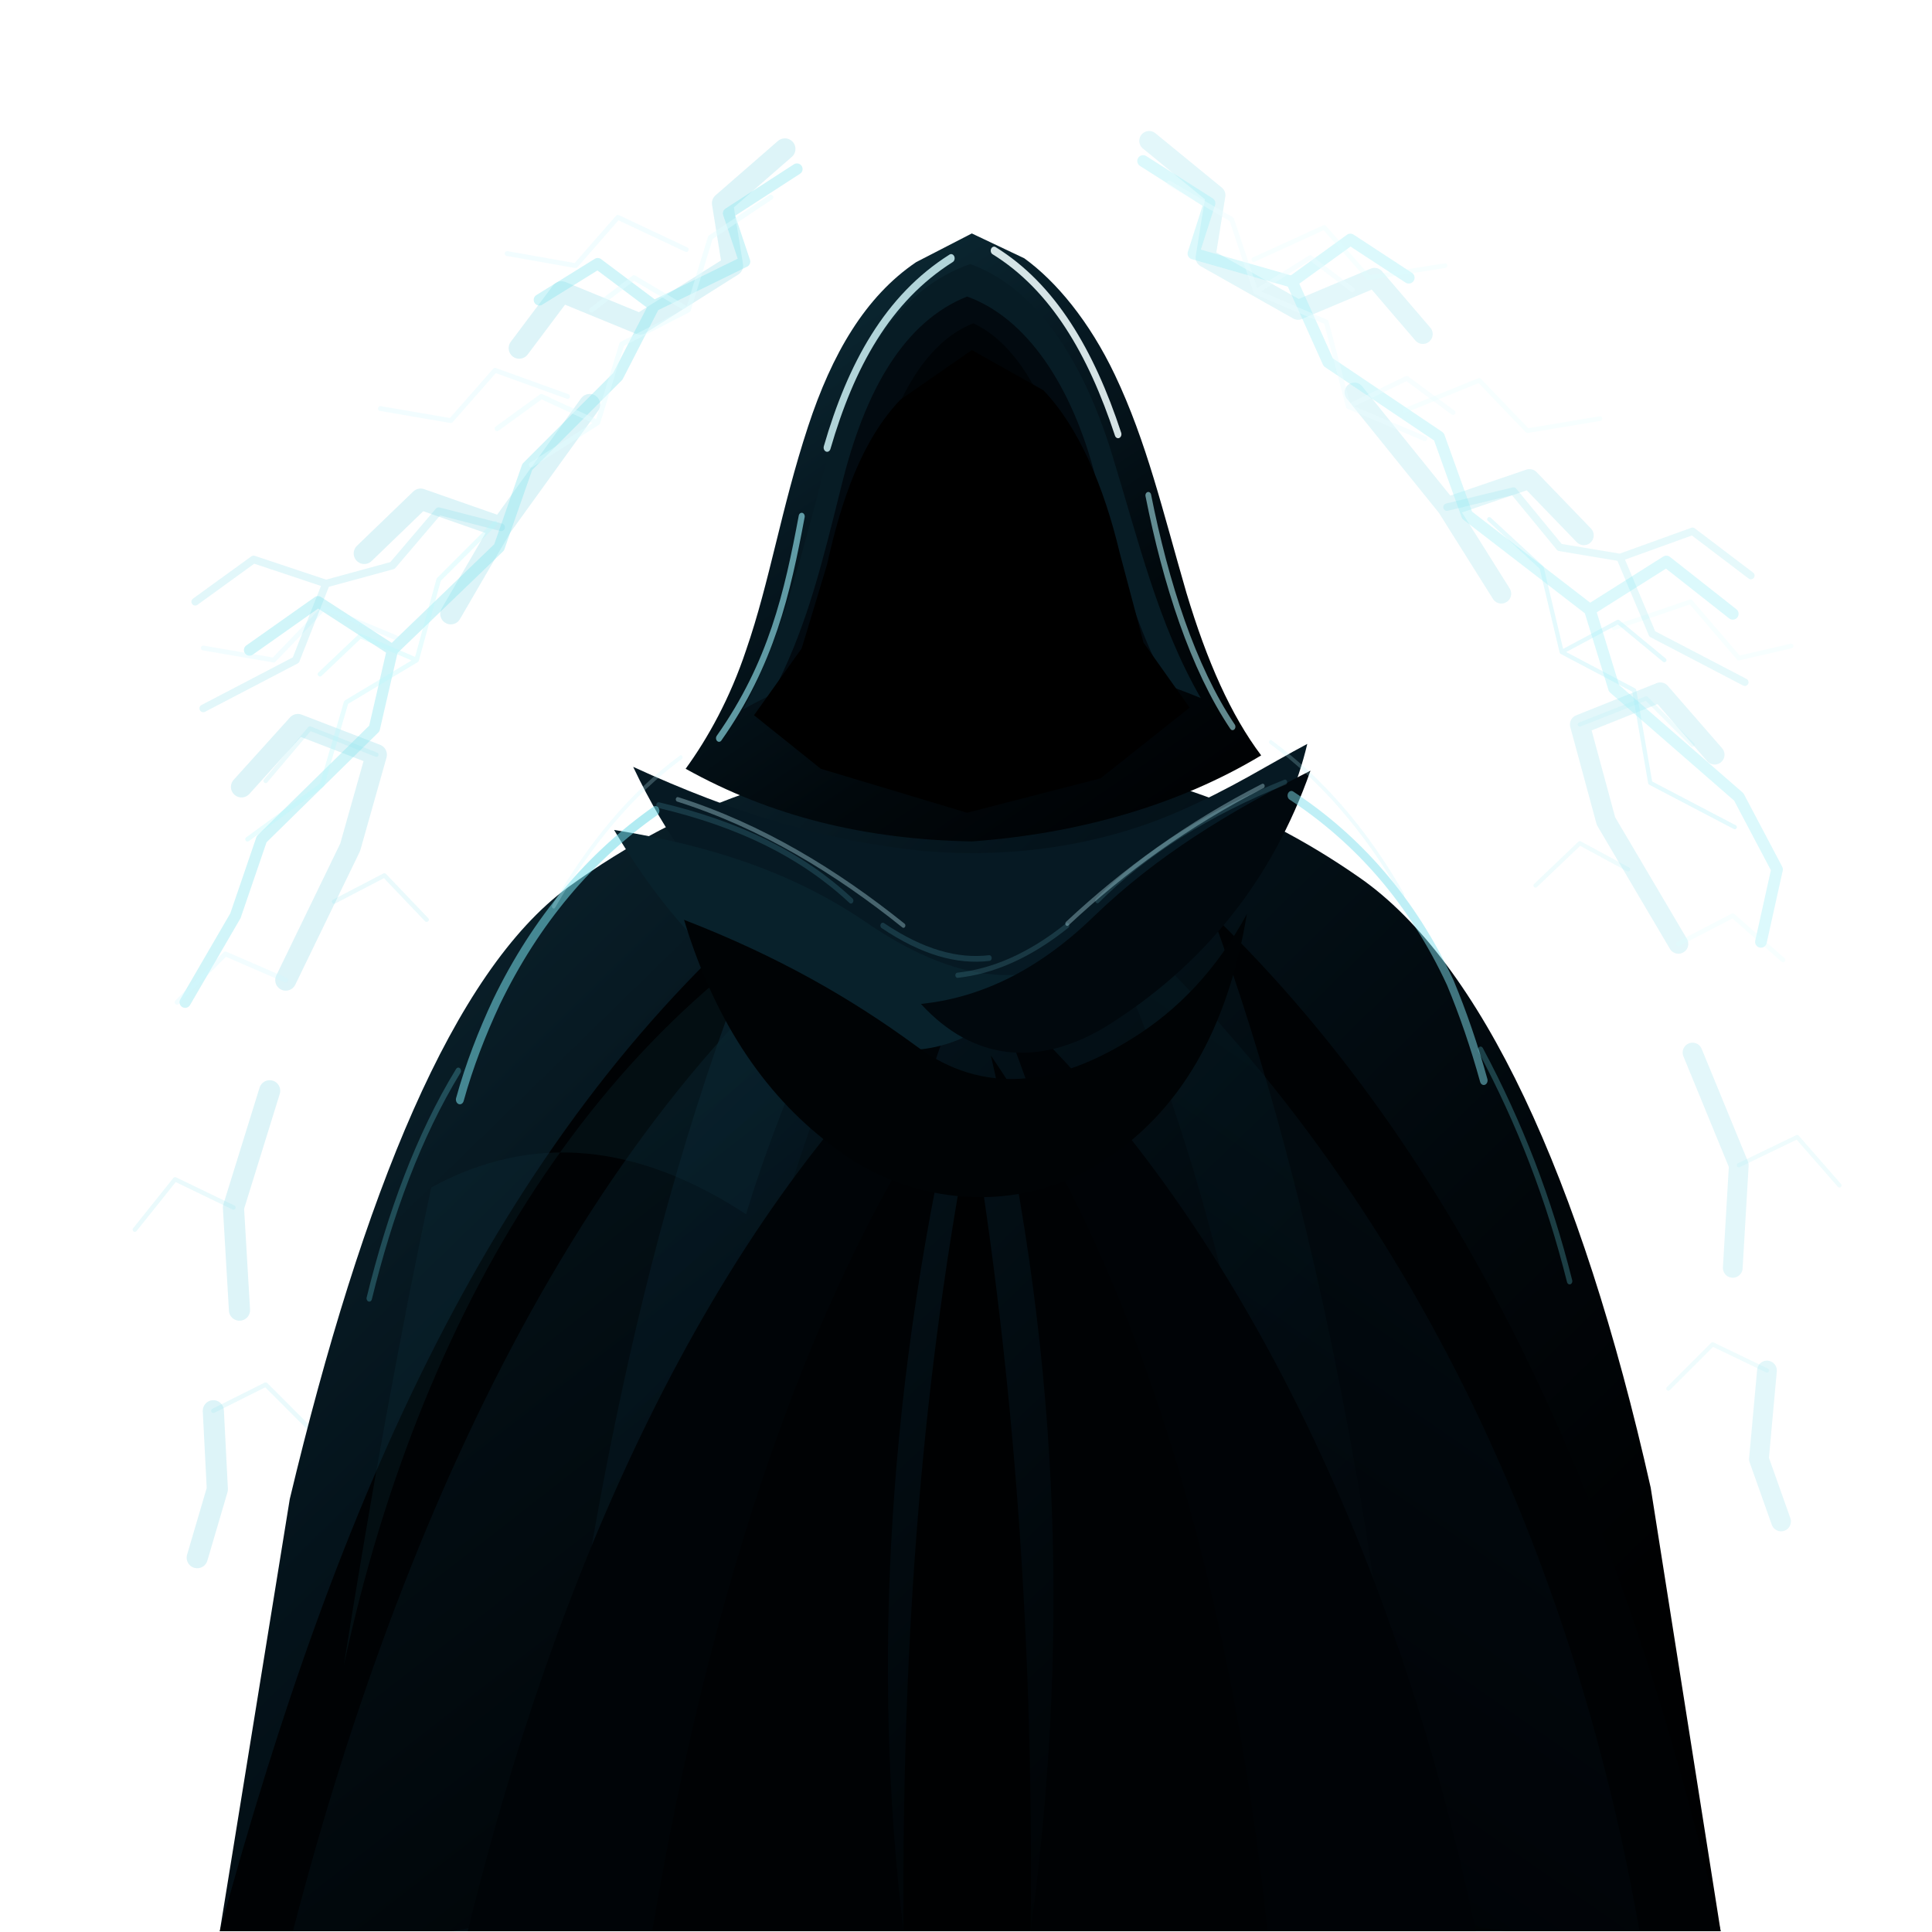
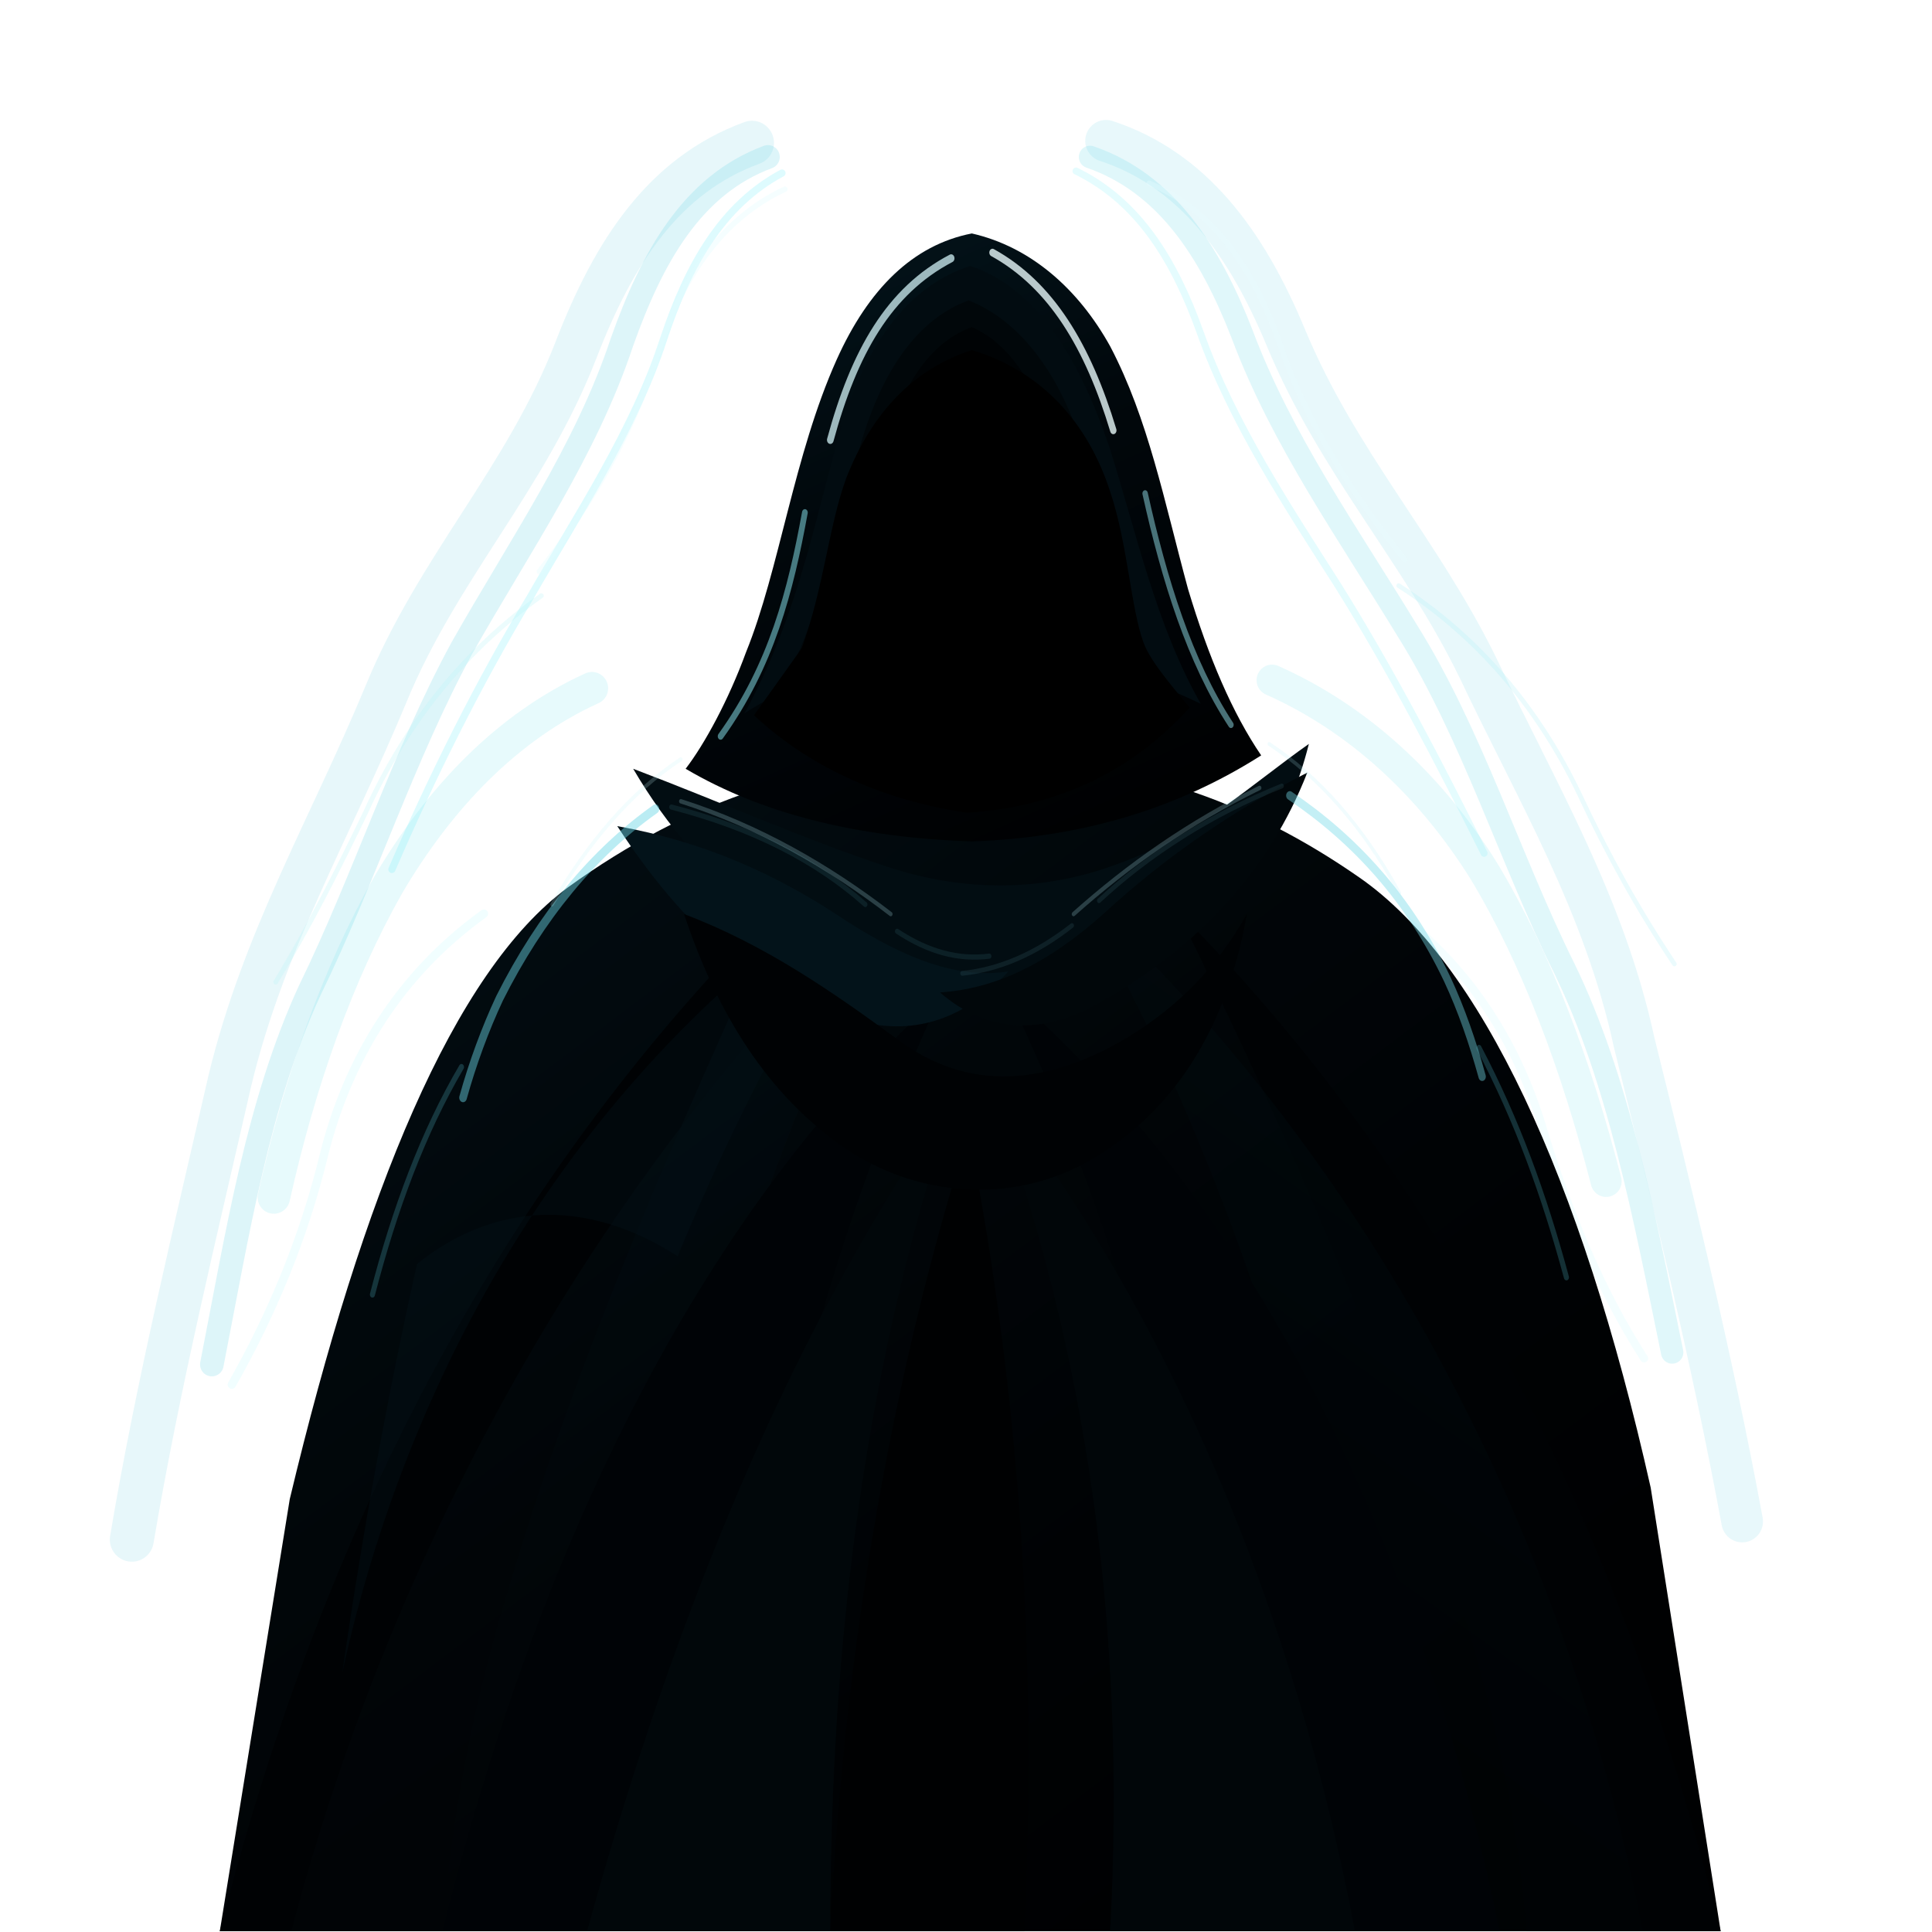
- <svg xmlns="http://www.w3.org/2000/svg" viewBox="0 0 96 96" role="img" aria-labelledby="v2011-title v2011-desc" data-brand-v20-candidate="v20.11-reference-volumetric-cowl" data-brand-reference-decision="not-reference-approved">
+ <svg xmlns="http://www.w3.org/2000/svg" viewBox="0 0 96 96" role="img" aria-labelledby="v2012-title v2012-desc" data-brand-v20-candidate="v20.12-reference-spectral-volume" data-brand-reference-decision="not-reference-approved">
  <defs>
-     <linearGradient id="c11" x1="21" y1="38" x2="68" y2="96" gradientUnits="userSpaceOnUse">
-       <stop stop-color="#0a202a" />
-       <stop offset=".28" stop-color="#04131b" />
-       <stop offset=".7" stop-color="#01070b" />
+     <linearGradient id="c12" x1="25" y1="37" x2="62" y2="96" gradientUnits="userSpaceOnUse">
+       <stop stop-color="#020c11" />
+       <stop offset=".34" stop-color="#010609" />
+       <stop offset=".72" stop-color="#000204" />
      <stop offset="1" stop-color="#000102" />
    </linearGradient>
-     <linearGradient id="h11" x1="39" y1="7" x2="57" y2="39" gradientUnits="userSpaceOnUse">
-       <stop stop-color="#0d2c37" />
-       <stop offset=".35" stop-color="#061821" />
-       <stop offset=".72" stop-color="#01080c" />
+     <linearGradient id="h12" x1="42" y1="7" x2="54" y2="39" gradientUnits="userSpaceOnUse">
+       <stop stop-color="#03131a" />
+       <stop offset=".38" stop-color="#01080c" />
+       <stop offset=".75" stop-color="#000306" />
+       <stop offset="1" stop-color="#000102" />
+     </linearGradient>
+     <linearGradient id="l12" x1="11" y1="45" x2="43" y2="96" gradientUnits="userSpaceOnUse">
+       <stop stop-color="#03131a" />
+       <stop offset=".5" stop-color="#01070a" />
      <stop offset="1" stop-color="#000204" />
    </linearGradient>
-     <linearGradient id="l11" x1="10" y1="45" x2="43" y2="96" gradientUnits="userSpaceOnUse">
-       <stop stop-color="#0c2e39" />
-       <stop offset=".45" stop-color="#051720" />
-       <stop offset="1" stop-color="#000204" />
-     </linearGradient>
-     <linearGradient id="r11" x1="84" y1="44" x2="54" y2="96" gradientUnits="userSpaceOnUse">
-       <stop stop-color="#092731" />
-       <stop offset=".48" stop-color="#031119" />
+     <linearGradient id="r12" x1="85" y1="44" x2="54" y2="96" gradientUnits="userSpaceOnUse">
+       <stop stop-color="#021017" />
+       <stop offset=".5" stop-color="#010609" />
      <stop offset="1" stop-color="#000204" />
    </linearGradient>
  </defs>
-   <g data-brand-field-rear="" data-brand-depth="far" aria-hidden="true" fill="none" stroke-linecap="round" stroke-linejoin="round">
-     <path d="M39 7.4L35.9 10.1L36.4 13.2L31.8 16.1M29.3 20.1L24.9 26.2L22.4 30.5M18.7 37.5L17.4 42.1L14.2 48.7M13.4 54.2L11.6 60L11.9 65.1M10.6 70.1L10.8 74L9.8 77.4M31.8 16.1L27.9 14.5L25.8 17.3M24.9 26.2L20.9 24.8L18.1 27.5M18.7 37.5L14.8 36L12 39.1" stroke="#39bdd7" stroke-opacity=".17" stroke-width="1.05" />
-     <path d="M57.1 7L60.4 9.7L59.9 12.8L64.5 15.4M67.3 19.5L71.9 25.2L74.6 29.5M78.5 36L79.8 40.8L83.4 46.9M84.1 52.3L86.4 57.9L86.1 63M87.8 68.1L87.4 72.5L88.5 75.6M64.5 15.4L68.3 13.8L70.7 16.6M71.9 25.2L76 23.8L78.7 26.6M78.5 36L82.5 34.4L85.2 37.5" stroke="#4cc9df" stroke-opacity=".16" stroke-width=".98" />
-     <path d="M39.6 8.4L36.2 10.6L37 13L32.5 15.2L30.7 18.7L26.2 23.2L24.8 27.2L19.5 32.3L18.6 36.2L13 41.7L11.7 45.5L9.2 49.8M32.5 15.2L29.7 13.1L26.8 14.9M19.5 32.3L15.8 29.9L12.4 32.3" stroke="#7ae2ee" stroke-opacity=".34" stroke-width=".56" />
-     <path d="M56.8 8L60.1 10.1L59.3 12.6L64.2 14L66 18L71.5 21.7L72.9 25.6L79 30.3L80.2 34.2L86.4 39.6L88.3 43.2L87.5 46.8M64.2 14L67.1 11.9L70 13.8M79 30.3L82.8 27.9L86.1 30.5" stroke="#91eaf3" stroke-opacity=".32" stroke-width=".58" />
-     <path d="M34.1 12.4L30.7 10.8L28.6 13.2L25.2 12.6M28.2 19.7L24.6 18.4L22.4 20.9L18.9 20.3M19.7 31.7L16.1 30.2L13.6 32.8L10.1 32.2M14.2 48.7L11.2 47.4L8.8 49.8" stroke="#cffaff" stroke-opacity=".25" stroke-width=".24" />
-     <path d="M62.3 12.9L65.8 11.3L68 13.8L71.8 13.2M69.8 20.4L73.5 18.9L75.9 21.4L79.5 20.8M80.2 31.2L84 29.9L86.4 32.7L89 32.1M83.4 46.9L86.1 45.5L88.6 47.7" stroke="#dcfdff" stroke-opacity=".23" stroke-width=".23" />
-     <path d="M18.7 37.5L15.4 36.2L13.2 38.8M16.6 44.8L19.1 43.5L21.2 45.7M11.6 60L8.7 58.6L6.7 61.1M10.6 70.1L13.2 68.8L15.4 71" stroke="#8ce8f2" stroke-opacity=".18" stroke-width=".22" />
-     <path d="M78.5 36L81.8 34.7L84.1 37M80.9 43.2L78.5 41.9L76.3 44M86.4 57.9L89.3 56.5L91.4 58.9M87.8 68.1L85.1 66.8L82.9 69" stroke="#a0eef6" stroke-opacity=".17" stroke-width=".21" />
-     <path d="M24.9 26.2L21.8 25.4L19.5 28.1L16.2 29L14.7 32.8L10.1 35.2M16.2 29L12.6 27.8L9.7 29.9" stroke="#65d5e5" stroke-opacity=".19" stroke-width=".38" />
-     <path d="M71.9 25.2L75.2 24.4L77.5 27.2L80.5 27.7L82.1 31.5L86.7 33.9M80.5 27.7L84.1 26.4L87 28.6" stroke="#78deeb" stroke-opacity=".18" stroke-width=".37" />
+   <g data-brand-field-rear="" data-brand-depth="far" aria-hidden="true" fill="none" stroke-linecap="round" stroke-linejoin="round" transform="translate(-1.6 0) scale(.994 1)">
+     <path d="M39.2 7.1C34.8 8.7 32.3 12.5 30.4 17.4C27.9 23.8 23.5 28.2 20.9 34.5C18.1 41.2 14.8 46.7 13.1 53.7C11.4 61.1 9.5 68.8 8.2 76.5" stroke="#36b9d5" stroke-opacity=".12" stroke-width="2.2" />
+     <path d="M40 7.8C36.2 9.2 34.2 12.8 32.7 17C30.9 22.4 27.6 27.1 24.7 32.2C21.8 37.5 19.8 43.7 17.1 49.2C14.5 54.8 13.5 61.2 12.2 67.8" stroke="#55d0e4" stroke-opacity=".2" stroke-width="1.18" />
+     <path d="M40.7 8.6C37.7 10.2 36 13.2 34.8 16.8C33.3 21.4 30.4 25.7 28.1 29.7C25.5 34 23.2 38.6 21.2 43.2" stroke="#b7f6fc" stroke-opacity=".46" stroke-width=".36" />
+     <path d="M31.2 34.2C27 36.1 23.6 39.6 21 44C18.5 48.4 16.6 53.7 15.3 59.5" stroke="#67dbea" stroke-opacity=".16" stroke-width="1.62" />
+     <path d="M25.8 45.4C21.6 48.4 19 52.6 17.8 57.4C16.8 61.5 15.2 65.3 13.2 68.8" stroke="#d0fbff" stroke-opacity=".3" stroke-width=".42" />
+     <path d="M56.9 7C61.2 8.4 63.9 12 65.9 16.8C68.5 23 72.6 27.3 75.5 33.2C78.4 39.3 81.8 44.9 83.3 51.8C85.1 59 87.2 67.5 88.7 75.6" stroke="#3dc0da" stroke-opacity=".12" stroke-width="2.08" />
+     <path d="M56.1 7.8C59.9 9.1 62.1 12.5 63.7 16.6C65.7 21.9 69 26.5 72 31.4C75.2 36.5 77.1 42.7 79.8 48.1C82.5 53.6 83.8 60.4 85.2 67.2" stroke="#5dd4e6" stroke-opacity=".19" stroke-width="1.12" />
+     <path d="M55.4 8.5C58.5 10 60.3 12.9 61.6 16.5C63.2 21 66 25.2 68.5 29.1C71.2 33.4 73.6 38 75.8 42.4" stroke="#c4f8fd" stroke-opacity=".44" stroke-width=".35" />
+     <path d="M65.2 33.8C69.5 35.7 73.1 39 75.8 43.3C78.4 47.6 80.4 52.9 81.9 58.7" stroke="#6ddcea" stroke-opacity=".16" stroke-width="1.55" />
+     <path d="M70.4 44.6C74.7 47.5 77.4 51.5 78.8 56.3C80 60.2 81.6 64.1 83.8 67.5" stroke="#d7fcff" stroke-opacity=".28" stroke-width=".4" />
  </g>
  <g data-brand-figure="" data-brand-depth="base" transform="translate(10.29 4.76) scale(.79 .95)">
-     <path data-brand-cloak="" d="M48.1 34.7C38.3 34.5 30.2 36.9 22.7 41.4C15.5 45.8 9.8 57.4 5.2 73.4L.8 96H95.2L90.8 72.8C86.4 56.5 80.1 45.3 72.5 40.9C65.6 36.9 57.8 34.5 48.1 34.7Z" fill="url(#c11)" />
+     <path data-brand-cloak="" d="M48.1 34.7C38.3 34.5 30.2 36.9 22.7 41.4C15.5 45.8 9.8 57.4 5.2 73.4L.8 96H95.2L90.8 72.8C86.4 56.5 80.1 45.3 72.5 40.9C65.6 36.9 57.8 34.5 48.1 34.7Z" fill="url(#c12)" />
    <g data-brand-folds-far="" data-brand-depth="mid">
-       <path d="M.8 96C8.2 73.4 18.1 54.6 35.6 42.1C27.3 58.1 23.4 77.3 21.5 91.8C21 94.3 18.8 95.6 15.4 96Z" fill="#000204" />
-       <path d="M95.2 96C89.5 75.3 80 56.3 63.2 42.8C70.1 58.5 73.8 76.9 75.4 91.8C75.8 94.3 78.2 95.7 81.7 96Z" fill="#000204" />
-       <path d="M5.4 96C12.7 72.6 25.2 51.3 44.1 40.7C35.4 57.5 29.3 76.2 26.5 96Z" fill="url(#l11)" opacity=".48" />
-       <path d="M90.1 96C85.9 76.1 75.3 56.2 55.2 41.5C64.8 58.1 68.7 77 67.7 96Z" fill="url(#r11)" opacity=".34" />
-       <path d="M8.6 82.1C13.6 62.8 25.5 47 43.8 40.1C39.3 46.6 36.1 52.5 33.9 58.5C27.1 54.8 20.5 54.2 14.1 57.1C12.1 64.9 10.3 73.2 8.6 82.1Z" fill="#0e3340" opacity=".24" />
+       <path d="M.8 96C6.8 76.4 17.6 57.4 36.1 42.2C29.2 54.9 23.2 66 18.7 78.8C16.6 84.6 15.3 90.4 14.8 96Z" fill="#000204" />
+       <path d="M95.2 96C89.6 77.1 79.3 57.9 61 42.6C68.2 54.7 74.2 66.2 78.8 78.7C81 84.6 82.5 90.4 83 96Z" fill="#000204" />
+       <path d="M5.3 96C11.8 75.5 24.9 55.9 43.5 41.2C36.2 53.6 31.5 65.3 27.7 78.8C25.9 85.1 24.8 90.8 24.6 96Z" fill="url(#l12)" opacity=".55" />
+       <path d="M90.3 96C85.7 76 73.8 56.1 54.6 41.4C62.6 53.3 67.8 65.4 71.1 78.5C72.8 85.2 73.8 91 73.7 96Z" fill="url(#r12)" opacity=".46" />
+       <path d="M8.5 82.5C13 65.3 24.7 49.6 42.7 40.3C37.1 47.1 33.1 53.7 29.6 60.7C23.8 57.6 18 57.9 13.2 61.1C11.4 67.8 9.8 75 8.5 82.5Z" fill="#021017" opacity=".42" />
    </g>
    <g data-brand-folds-near="" data-brand-depth="near">
-       <path d="M16.4 96C22.5 75.2 32.9 57.5 47.2 47.2C40.4 62.7 35.5 80.3 34.8 96Z" fill="#000407" />
-       <path d="M79.8 96C74.7 75.7 64.1 57.7 49.4 46.8C57.2 63.2 61.2 80.2 60.6 96Z" fill="#000306" />
-       <path d="M28 96C31.7 77.7 38.2 61.7 47.4 51C42.8 67.1 41.8 82.1 43.8 96Z" fill="#000204" />
-       <path d="M66.7 96C64.4 77.7 58.5 61.4 49.3 50.2C53.9 66.8 54.1 81.8 51.8 96Z" fill="#000204" />
-       <path d="M43.8 96C43.7 80.4 45 66.8 48.1 53.5C50.8 67.1 52 81.1 51.8 96Z" fill="#000102" />
+       <path d="M14.8 96C20.6 76.7 30.5 58.7 46.2 47C38.3 61.1 33.5 77.3 32.6 96Z" fill="#000306" />
+       <path d="M81.3 96C76.5 76.6 66.5 58.5 50.2 46.7C58.4 60.9 63.5 77.2 63.4 96Z" fill="#000306" />
+       <path d="M23.9 96C29.4 79.4 36.9 64.2 47.1 52.2C41.5 66 39.2 80.4 39.2 96Z" fill="#01070a" />
+       <path d="M72.2 96C68.4 79.3 60.6 63.8 49.1 51.5C55.5 65.8 57.8 80.5 56.8 96Z" fill="#010609" />
+       <path d="M39.2 96C40.1 80.8 43.2 66.6 47.9 54.2C51.2 68.3 52.2 82 51.4 96Z" fill="#000102" />
    </g>
-     <path data-brand-hood="" data-brand-depth="mid" d="M48.1 7.2L44.6 8.7C41.4 10.5 39.3 13.5 37.8 17.3C36.1 21.6 35.4 25.4 33.9 29C32.9 31.5 31.5 33.6 30.1 35.2C35.5 37.7 41.4 38.9 48.1 39C54.8 38.6 61.1 37.1 66.3 34.5C64.4 32.4 62.9 29.6 61.6 26C60.1 21.7 59.1 18.1 57.1 14.6C55.5 11.8 53.4 9.7 51.4 8.5L48.1 7.2Z" fill="url(#h11)" />
+     <path data-brand-hood="" data-brand-depth="mid" d="M48.1 7.2C44.4 7.8 41.6 10.1 39.6 13.8C36.9 18.8 36 24.8 33.9 29.1C32.8 31.6 31.3 33.9 30.1 35.2C35 37.6 41 38.8 48.1 39C55.2 38.8 61.2 37.2 66.3 34.5C64.5 32.3 63 29.4 61.7 25.8C60.2 21.2 59.2 16.9 56.8 13.1C54.8 10.1 51.8 7.9 48.1 7.2Z" fill="url(#h12)" />
    <g data-brand-hood-layers="" data-brand-depth="near">
-       <path d="M48 8.8C43.5 10.1 40.6 13.9 38.9 19.3C37.4 24 36.2 28.2 33.7 32.1C38 30.1 42.6 29 48 28.9C53.7 29.1 58.4 30.1 62.5 31.5C59.8 27.6 58.6 23.3 56.9 18.7C55 13.6 52 10 48 8.8Z" fill="#071c25" />
-       <path d="M47.8 10.5C43.9 11.8 41.4 15.3 39.9 20.4C38.7 24.4 37.8 27.5 35.9 30.7C39.7 28.9 43.7 27.9 48 27.7C52.5 27.9 56.3 28.8 60 30.2C58.1 27 57.1 23.8 55.9 20C54.4 15.1 51.5 11.6 47.8 10.5Z" fill="#020a10" />
-       <path d="M48.2 11.9C45.1 12.9 43 16.1 41.7 20.7C40.7 24.1 39.9 26.7 38.5 29C41.5 27.7 44.6 27 48 26.8C51.6 27 54.6 27.8 57.5 29.1C56.2 26.5 55.4 24 54.3 20.4C53 16 51 13 48.2 11.9Z" fill="#000407" />
+       <path d="M48 8.9C43.9 10 41.1 13.3 39.5 18.5C38 23.1 36.9 27.6 33.8 32.3C38.1 30 42.8 28.9 48 28.8C53.2 28.9 58 30 62.5 31.8C59.7 27.7 58.5 23 56.8 18.5C54.8 13.5 52 10 48 8.9Z" fill="#020c11" />
+       <path d="M47.9 10.7C44.3 11.8 42 15 40.7 19.5C39.6 23.2 38.6 26.8 36.4 30.6C40 28.9 43.8 28 48 27.8C52.2 28 56 28.9 59.8 30.4C57.8 26.9 56.8 23.6 55.5 19.6C54.1 15.1 51.5 11.9 47.9 10.7Z" fill="#01070a" />
+       <path d="M48.1 12.1C45.1 13 43.2 15.8 42 20.2C41.1 23.4 40.2 26.1 38.7 28.8C41.6 27.6 44.6 26.9 48 26.8C51.3 27 54.2 27.7 57.2 29C55.8 26.4 55 23.7 54 20.3C52.8 16 50.9 13.1 48.1 12.1Z" fill="#000305" />
    </g>
-     <path data-brand-face-void="" data-brand-depth="counter" d="M48.1 13.3L43.6 15.9C41.2 18 39.9 21.1 39 24.5L37.4 28.9L34.4 32.4L38.6 35.2L47.8 37.5L56.2 35.7L61.8 32L58.9 28.6L57.4 23.9C56.4 20.4 54.8 17.3 52.6 15.4L48.1 13.3Z" fill="#000" />
+     <path data-brand-face-void="" data-brand-depth="counter" d="M48.1 13.3C44.4 14.3 41.8 16.6 40.2 20C39.1 22.5 38.8 25.7 37.4 28.9L34.4 32.4C37.6 34.9 42.1 36.8 47.8 37.5C53.4 37.2 58.1 35.4 61.8 32C60.4 30.6 59.3 29.5 58.9 28.6C58.1 26.8 57.9 23.4 56.8 20.7C55.4 17.1 52.5 14.4 48.1 13.3Z" fill="#000" />
    <g data-brand-cowl="" data-brand-depth="near">
-       <path d="M26.8 35.1C33.1 37.5 38.9 39 45.1 39.5C50.7 39.9 56.3 39.2 61.2 37.4C64.5 36.2 66.7 35 69.2 33.9C68 38.1 65.2 41.5 61.1 44.3C56.6 47.4 50.5 48.7 44.7 47.8C37.2 46.7 31 42.5 26.8 35.1Z" fill="#061923" />
-       <path d="M25.6 38.4C31.6 39.2 36.8 40.6 41.4 43.2C45.6 45.6 49.2 46.4 52.4 45.8C49.6 49 45.9 50.5 41.9 49.7C35.5 48.5 30 44.6 25.6 38.4Z" fill="#08212b" />
-       <path d="M69.4 35.3C64.2 37.5 59.8 39.7 55.8 42.9C52.1 45.9 48.4 47.2 44.9 47.5C48.2 50.5 52.3 50.8 56.5 48.7C62.7 45.5 67 41 69.4 35.3Z" fill="#01080d" />
-       <path d="M30 43.1C35.9 45 40.5 47.2 44.6 49.7C48.8 52.3 53.4 51.8 58.2 49.3C61.1 47.8 63.5 45.7 65.4 42.8C64.2 48.8 61.2 53.2 56.2 55.8C51.1 58.5 44.4 58.1 39.6 55.1C35.3 52.5 32 48.6 30 43.1Z" fill="#000305" />
-       <path d="M28.4 37.1C33.5 38.1 37.4 39.7 40.5 42.1M42.5 43.4C45 44.8 47.2 45.3 49.2 45.1" fill="none" stroke="#4b9cad" stroke-opacity=".24" stroke-width=".3" stroke-linecap="round" />
-       <path d="M67.8 35.9C63 37.5 59 39.6 56 42.1M54.1 43.4C51.7 45 49.4 45.8 47.2 46" fill="none" stroke="#64b6c4" stroke-opacity=".2" stroke-width=".27" stroke-linecap="round" />
+       <path d="M26.8 35.2C32.2 36.9 37.6 38.9 42.7 40.3C47.7 41.7 52.7 41.6 57.2 40.2C62.3 38.7 65.7 36 69.3 33.9C68 38.2 65.3 41.6 61.2 44.3C56.2 47.4 50.8 48 45.1 46.7C37.2 45 31.1 41.3 26.8 35.2Z" fill="#020d12" />
+       <path d="M25.8 38.2C31.2 39 35.8 40.7 40.1 43.1C44 45.2 47.3 46.2 50.4 45.8C47.8 48.2 44.6 49.2 41 48.4C34.6 47.1 29.9 43.4 25.8 38.2Z" fill="#03131a" />
+       <path d="M69.2 35.4C64.5 37.4 60.3 39.8 56.5 42.7C52.9 45.4 49.6 46.7 46.1 46.9C49 49 52.5 49.2 56.2 47.4C62.4 44.5 66.8 40.5 69.2 35.4Z" fill="#01070a" />
+       <path d="M30 42.8C35.1 44.4 39.4 46.9 43.5 49.4C47.9 52.1 52.8 51.8 58 49.2C61.1 47.6 63.5 45.6 65.4 42.8C64.2 48.5 61.1 52.8 56.1 55.4C51 58.1 44.5 57.7 39.7 54.8C35.4 52.2 32.2 48.3 30 42.8Z" fill="#000204" />
+       <path d="M29.2 37.2C34.3 38.3 38.3 40 41.4 42.3M43.4 43.7C45.4 44.8 47.3 45.2 49.2 45" fill="none" stroke="#3a7584" stroke-opacity=".18" stroke-width=".27" stroke-linecap="round" />
+       <path d="M67.6 36.1C63.1 37.6 59.2 39.7 56.1 42.1M54.4 43.4C52.1 44.9 49.8 45.7 47.5 45.9" fill="none" stroke="#4c8794" stroke-opacity=".16" stroke-width=".25" stroke-linecap="round" />
    </g>
    <g data-brand-rim="" data-brand-depth="front" fill="none" stroke-linecap="round" stroke-linejoin="round">
-       <path d="M46.8 8.5C42.8 10.6 40.5 14.1 39 18.4" stroke="#d5fbff" stroke-opacity=".82" stroke-width=".44" />
-       <path d="M49.5 8.1C53.2 10 55.6 13.4 57.3 17.7" stroke="#f0feff" stroke-opacity=".88" stroke-width=".42" />
-       <path d="M37.4 22C36.5 26 35.5 29.7 32.2 33.6" stroke="#95eaf4" stroke-opacity=".63" stroke-width=".38" />
-       <path d="M59.2 20.9C60.3 25.5 62 29.9 64.5 33" stroke="#adf1f9" stroke-opacity=".56" stroke-width=".36" />
-       <path d="M28.2 37.4C24.1 39.8 20.7 43.1 18.2 47.4C17.3 49 16.5 50.7 15.9 52.5" stroke="#74dce9" stroke-opacity=".56" stroke-width=".5" />
-       <path d="M68.2 36.6C72.4 38.9 75.8 42.1 78.2 46.4C79 48 79.7 49.7 80.3 51.5" stroke="#80e1ee" stroke-opacity=".5" stroke-width=".48" />
-       <path d="M29.6 36.8C34.9 38.2 39.6 40.6 43.8 43.4M66.4 36.1C61.7 38.1 57.7 40.5 54.1 43.3" stroke="#c6f9ff" stroke-opacity=".34" stroke-width=".24" />
-       <path d="M15.8 51C13.3 54.4 11.5 58.5 10.2 62.9M80.1 49.9C82.6 53.8 84.4 57.7 85.7 62" stroke="#62cfe0" stroke-opacity=".28" stroke-width=".34" />
+       <path d="M46.8 8.5C42.9 10.2 40.7 13.4 39.2 18" stroke="#d8fbff" stroke-opacity=".72" stroke-width=".42" />
+       <path d="M49.4 8.2C53.1 9.9 55.4 13.1 57 17.5" stroke="#edfeff" stroke-opacity=".78" stroke-width=".4" />
+       <path d="M37.6 21.8C36.7 25.9 35.5 29.8 32.3 33.5" stroke="#89e4ef" stroke-opacity=".52" stroke-width=".36" />
+       <path d="M59 20.8C60.2 25.3 61.8 29.6 64.4 32.9" stroke="#99eaf3" stroke-opacity=".48" stroke-width=".34" />
+       <path d="M28.2 37.3C24.3 39.6 21 42.9 18.4 47.2C17.5 48.8 16.7 50.6 16.1 52.4" stroke="#69d5e4" stroke-opacity=".46" stroke-width=".48" />
+       <path d="M68.1 36.6C72.2 38.9 75.6 42 78 46.2C78.9 47.8 79.6 49.5 80.2 51.3" stroke="#74dae7" stroke-opacity=".42" stroke-width=".46" />
+       <path d="M29.8 36.9C34.7 38.2 39.1 40.3 43 42.8M66.2 36.2C61.8 38 58 40.2 54.5 42.8" stroke="#b8f4fa" stroke-opacity=".22" stroke-width=".23" />
+       <path d="M16 50.8C13.6 54.2 11.8 58.2 10.4 62.7M80 49.8C82.4 53.6 84.1 57.5 85.5 61.8" stroke="#57c8d9" stroke-opacity=".23" stroke-width=".32" />
    </g>
  </g>
  <g data-brand-field-mid="" data-brand-depth="near" aria-hidden="true" fill="none" stroke-linecap="round" stroke-linejoin="round">
-     <path d="M38.3 9.8L35.3 11.8L34.2 15.4L30.9 17.1L29.7 21L26.4 23.1M34.2 15.4L31.5 13.8L29.4 15.4M29.7 21L26.9 19.7L24.7 21.3" stroke="#e2fdff" stroke-opacity=".42" stroke-width=".25" />
-     <path d="M24.6 26L21.8 28.8L20.7 32.8L17.2 34.9L16 39L12.3 41.7M20.7 32.8L17.9 31.6L15.9 33.5" stroke="#b4f6fc" stroke-opacity=".3" stroke-width=".23" />
-     <path d="M58.1 9.1L61.2 10.9L62.4 14.5L65.9 16L67 20.2L70.8 21.8M62.4 14.5L65.1 12.8L67.2 14.4M67 20.2L69.9 18.8L72.2 20.5" stroke="#ecfeff" stroke-opacity=".4" stroke-width=".24" />
-     <path d="M74 25.8L76.6 28.2L77.6 32.4L81.2 34.3L82 38.9L86.2 41.1M77.6 32.4L80.4 30.9L82.7 32.8" stroke="#9feef8" stroke-opacity=".27" stroke-width=".21" />
+     <path d="M39 9.4C35.8 10.9 33.8 13.9 32.6 17.8C31.4 21.6 29.3 25.2 26.8 28.4" stroke="#e3fdff" stroke-opacity=".36" stroke-width=".27" />
+     <path d="M26.9 29.6C23.1 32.3 20.2 35.9 18.2 40.3C16.8 43.2 15.4 46 13.7 48.8" stroke="#b5f4fa" stroke-opacity=".25" stroke-width=".24" />
+     <path d="M57.1 9.1C60.4 10.5 62.4 13.5 63.7 17.4C65 21.1 67.2 24.6 69.8 27.8" stroke="#e9feff" stroke-opacity=".34" stroke-width=".26" />
+     <path d="M69.5 29.1C73.4 31.6 76.4 35.1 78.5 39.5C79.9 42.5 81.4 45.2 83.2 47.9" stroke="#a7eef6" stroke-opacity=".23" stroke-width=".23" />
  </g>
  <g data-brand-field-front="" data-brand-depth="front" transform="translate(10.29 4.76) scale(.79 .95)" aria-hidden="true" fill="none" stroke-linecap="round">
-     <path d="M29.8 34.6C26.7 36.5 24.1 39.1 21.8 42.4" stroke="#c7f9ff" stroke-opacity=".24" stroke-width=".22" />
-     <path d="M66.9 33.8C70 35.7 72.8 38.3 75.2 41.8" stroke="#b8f4fb" stroke-opacity=".22" stroke-width=".21" />
+     <path d="M29.8 34.7C26.7 36.4 24 39 21.7 42.3" stroke="#c4f8fd" stroke-opacity=".2" stroke-width=".21" />
+     <path d="M66.8 33.9C69.9 35.6 72.7 38.2 75 41.7" stroke="#b5f3fa" stroke-opacity=".18" stroke-width=".2" />
  </g>
</svg>
